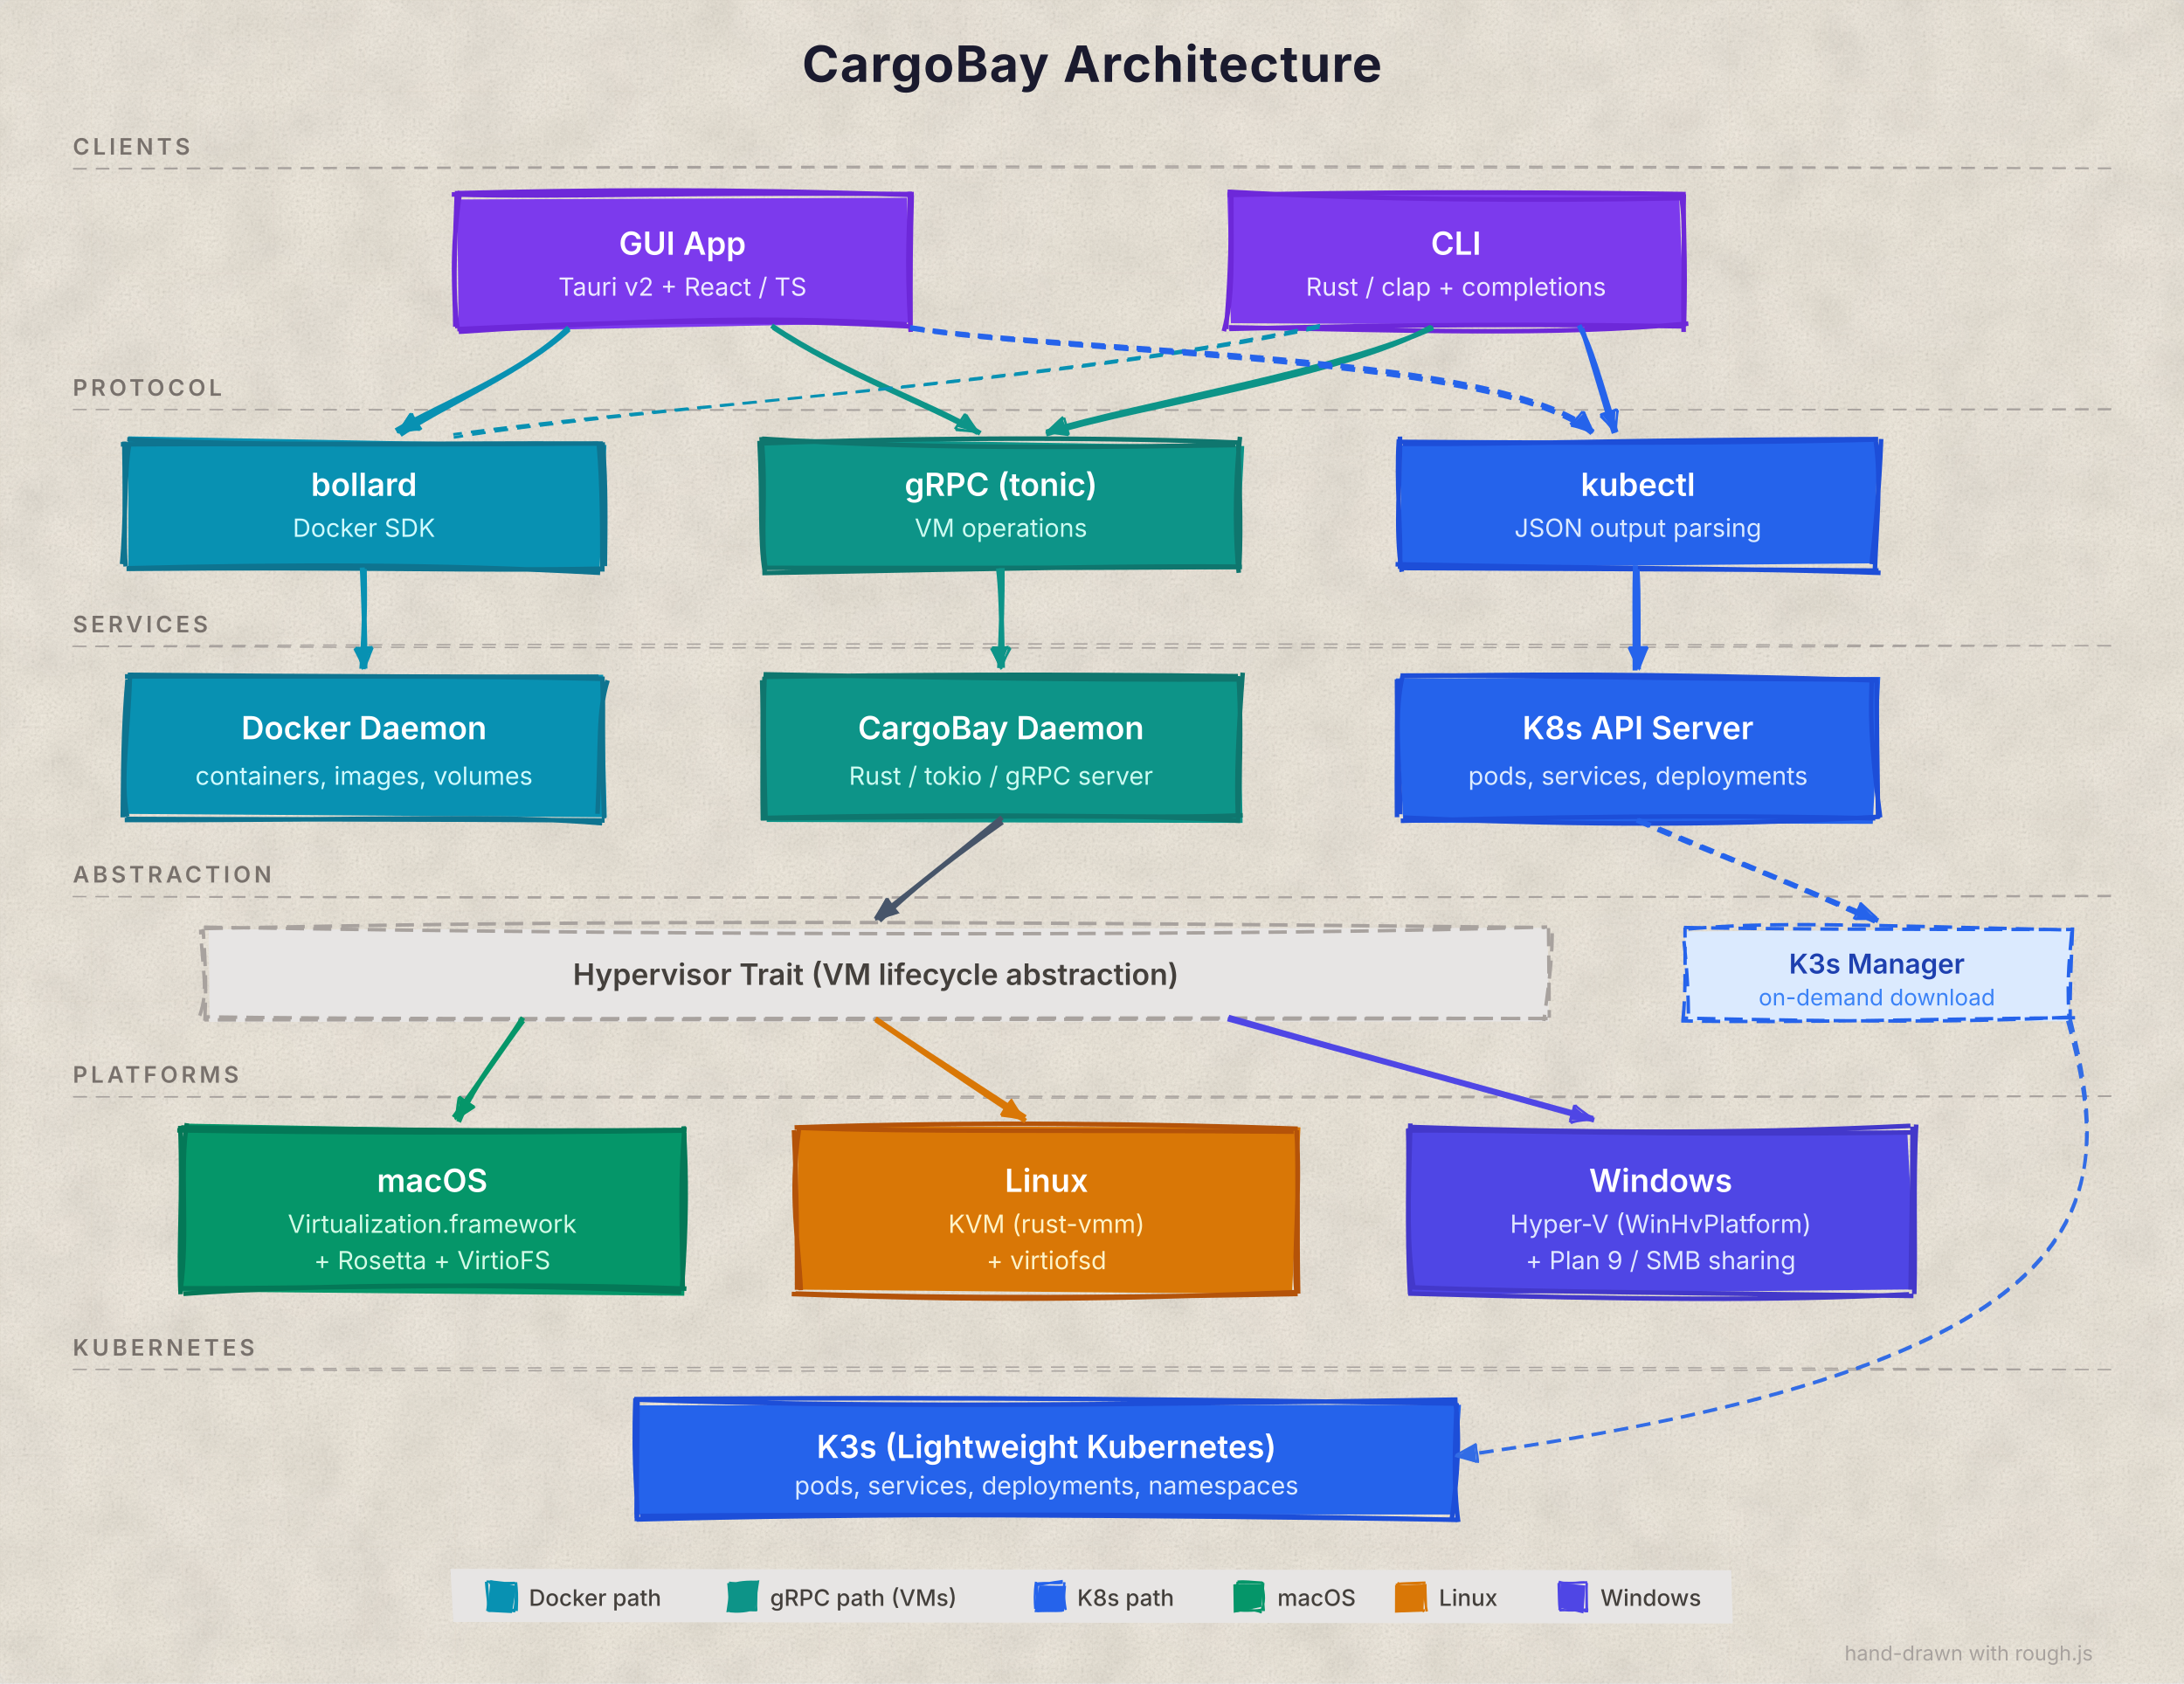
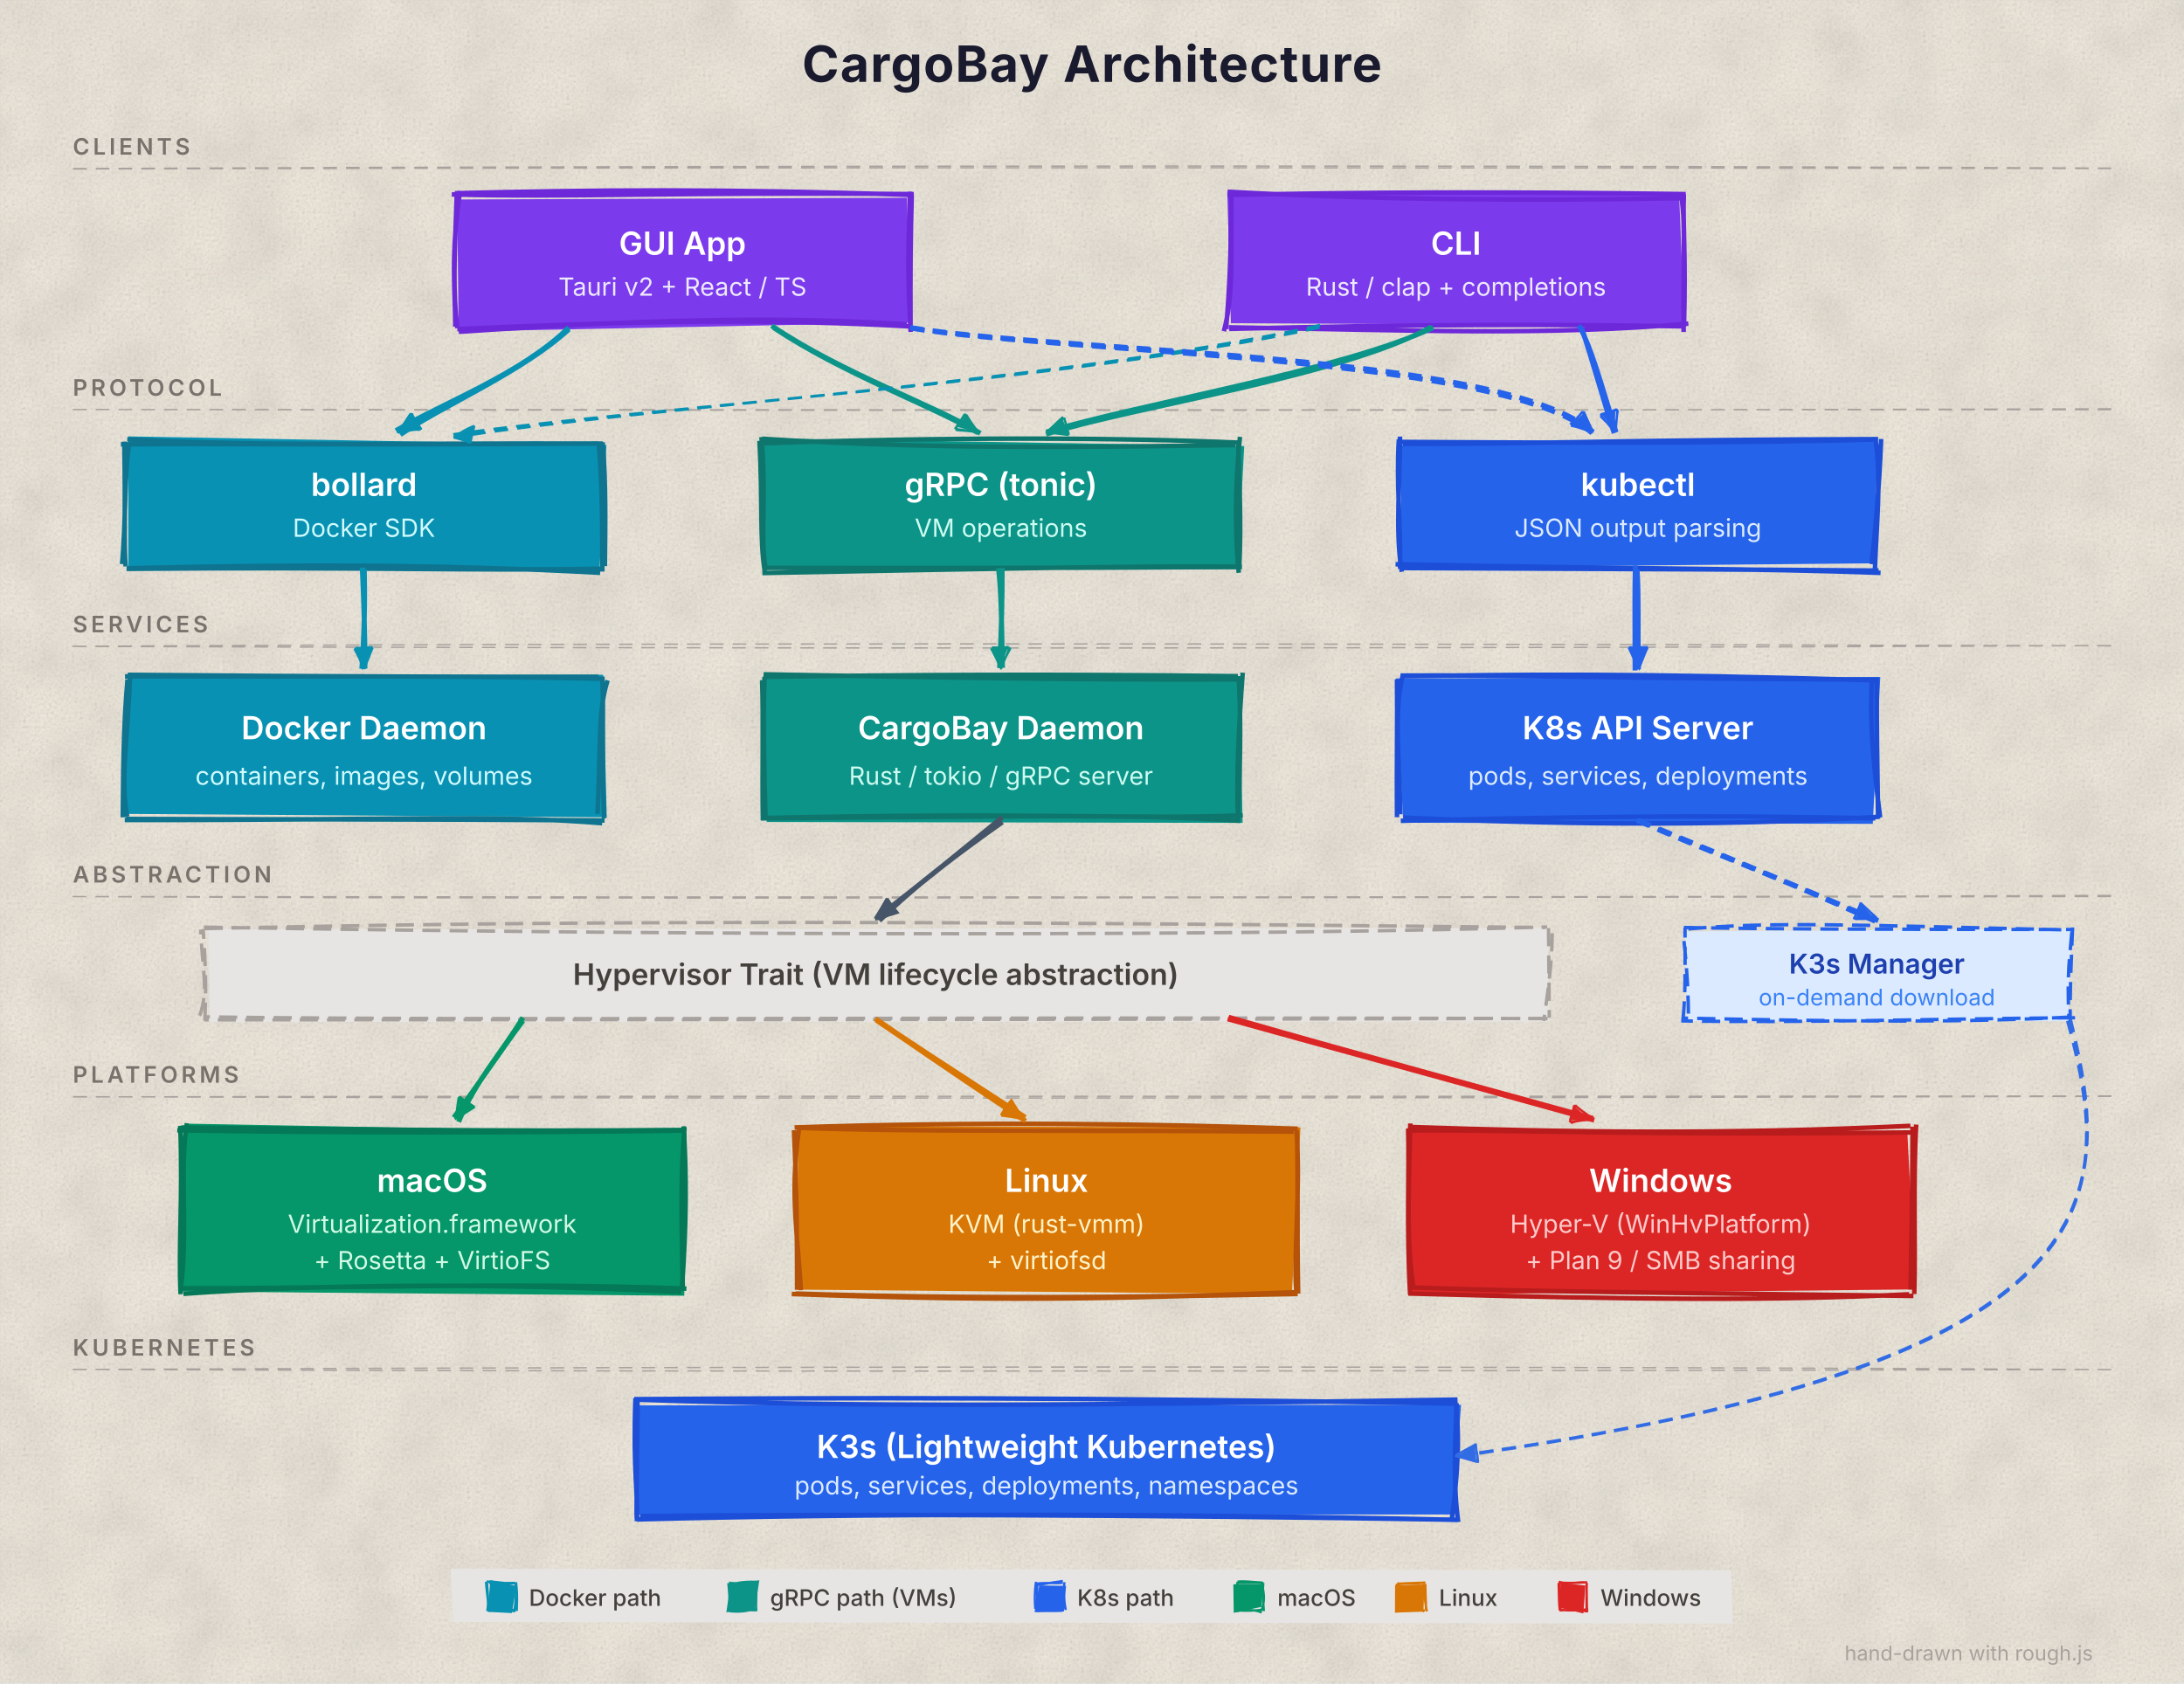
<svg xmlns="http://www.w3.org/2000/svg" viewBox="0 0 960 740" width="960" height="740">
  <rect width="960" height="740" fill="#f5f0e8" rx="6" />
  <defs>
    <pattern id="grid" width="40" height="40" patternUnits="userSpaceOnUse">
      <path d="M 40 0 L 0 0 0 40" fill="none" stroke="#d6cfc3" stroke-width="0.5" />
    </pattern>
    <filter id="paper-texture" x="0" y="0" width="100%" height="100%">
      <feTurbulence type="fractalNoise" baseFrequency="0.04" numOctaves="5" stitchTiles="stitch" seed="2" result="coarse" />
      <feTurbulence type="fractalNoise" baseFrequency="0.8" numOctaves="4" stitchTiles="stitch" seed="7" result="fine" />
      <feMerge result="combined">
        <feMergeNode in="coarse" />
        <feMergeNode in="fine" />
      </feMerge>
      <feColorMatrix type="saturate" values="0" in="combined" result="gray" />
      <feBlend in="SourceGraphic" in2="gray" mode="multiply" />
    </filter>
    <filter id="paper-stain" x="0" y="0" width="100%" height="100%">
      <feTurbulence type="fractalNoise" baseFrequency="0.015" numOctaves="3" stitchTiles="stitch" seed="12" result="stain" />
      <feColorMatrix type="matrix" values="0 0 0 0 0.85  0 0 0 0 0.78  0 0 0 0 0.65  0 0 0 0.15 0" in="stain" result="tinted" />
      <feBlend in="SourceGraphic" in2="tinted" mode="multiply" />
    </filter>
  </defs>
  <rect width="960" height="740" fill="url(#grid)" opacity="0.3" />
  <rect width="960" height="740" fill="#ede4d3" opacity="0.5" filter="url(#paper-stain)" />
  <rect width="960" height="740" fill="#f5f0e8" opacity="0.35" filter="url(#paper-texture)" />
  <text x="480" y="36" font-family="'Segoe UI', 'Inter', Helvetica, Arial, sans-serif" fill="#1a1a2e" font-size="22" text-anchor="middle" font-weight="700" letter-spacing="0.5">CargoBay Architecture</text>
  <text x="32" y="68" font-family="'Segoe UI', 'Inter', Helvetica, Arial, sans-serif" fill="#78716c" font-size="10" text-anchor="start" font-weight="600" letter-spacing="1.5">CLIENTS</text>
  <g>
    <path d="M32.11 74.308 C360.846 73.436, 689.912 73.759, 928.058 74.103 M32.088 74.115 C366.279 72.617, 700.967 72.709, 927.872 73.922" stroke="#a8a29e" stroke-width="0.6" fill="none" stroke-dasharray="6 4" />
  </g>
  <g>
    <path d="M200.961 87.694 L398.637 86.94 L400.452 141.786 L201.615 145.744" stroke="none" stroke-width="0" fill="#7c3aed" />
    <path d="M198.591 85.471 C248.661 86.936, 296.054 84.331, 401.68 85.335 M199.946 84.954 C260.239 83.465, 318.31 82.926, 399.153 85.656 M399.895 84.206 C400.072 98.798, 398.183 111.177, 400.306 145.93 M400.771 85.861 C400.2 104.721, 400.149 121.569, 400.237 142.979 M398.557 142.587 C352.147 139.673, 300.567 139.278, 201.65 145.865 M400.325 143.515 C343.548 140.411, 288.145 140.576, 201.005 144.704 M200.133 143.677 C200.139 127.849, 197.961 112.917, 202.244 83.901 M201.104 144.274 C198.948 128.441, 199.795 113.219, 200.752 86.222" stroke="#6d28d9" stroke-width="2" fill="none" />
  </g>
  <text x="300" y="112" font-family="'Segoe UI', 'Inter', Helvetica, Arial, sans-serif" fill="#fff" font-size="14" text-anchor="middle" font-weight="600">GUI App</text>
  <text x="300" y="130" font-family="'Segoe UI', 'Inter', Helvetica, Arial, sans-serif" fill="#ede9fe" font-size="11" text-anchor="middle">Tauri v2 + React / TS</text>
  <g>
    <path d="M539.48 84.679 L738.073 85.676 L740.405 143.032 L541.049 142.095" stroke="none" stroke-width="0" fill="#7c3aed" />
    <path d="M539.579 84.292 C606.293 87.984, 673.544 88.346, 738.882 87.135 M539.521 85.733 C599.313 84.48, 659.587 84.193, 740.983 85.33 M739.036 86.291 C741.253 100.564, 739.558 116.689, 740.054 145.941 M740.134 85.389 C739.673 99.576, 741.088 111.277, 740.212 143.548 M742.121 142.263 C681.489 147.757, 619.299 145.158, 540.131 143.913 M739.828 143.464 C679.195 142.464, 618.979 142.617, 540.344 144.593 M537.949 145.592 C542.173 130.145, 541.187 114.563, 541.222 83.916 M538.91 144.642 C540.35 128.706, 541.291 110.209, 541.088 86.247" stroke="#6d28d9" stroke-width="2" fill="none" />
  </g>
  <text x="640" y="112" font-family="'Segoe UI', 'Inter', Helvetica, Arial, sans-serif" fill="#fff" font-size="14" text-anchor="middle" font-weight="600">CLI</text>
  <text x="640" y="130" font-family="'Segoe UI', 'Inter', Helvetica, Arial, sans-serif" fill="#ede9fe" font-size="11" text-anchor="middle">Rust / clap + completions</text>
  <text x="32" y="174" font-family="'Segoe UI', 'Inter', Helvetica, Arial, sans-serif" fill="#78716c" font-size="10" text-anchor="start" font-weight="600" letter-spacing="1.5">PROTOCOL</text>
  <g>
    <path d="M32.101 180.025 C352.722 180.564, 672.803 180.48, 928.184 179.729 M32.053 180.052 C317.725 180.171, 603.448 180.257, 927.918 180.115" stroke="#a8a29e" stroke-width="0.6" fill="none" stroke-dasharray="6 4" />
  </g>
  <g>
    <path d="M56.397 191.856 L266.558 195.639 L263.506 250.369 L56.43 250.152" stroke="none" stroke-width="0" fill="#0891b2" />
    <path d="M53.138 195.353 C104.45 194.92, 151.64 195.775, 263.038 194.97 M55.933 193.153 C118.148 196.42, 179.573 194.714, 265.046 195.015 M263.256 195.811 C264.787 213.505, 264.782 233.802, 264.751 251.284 M264.912 194.47 C266.488 213.28, 266.006 233.488, 265.87 248.886 M263.789 251.827 C193.432 247.967, 126.122 248.119, 55.979 249.843 M264.501 250.02 C210.802 251.104, 158.105 249.132, 55.623 250.096 M53.649 248.005 C55.348 230.368, 54.643 206.44, 56.799 195.515 M55.234 249.029 C54.367 239.133, 55.222 227.326, 54.638 194.134" stroke="#0e7490" stroke-width="2" fill="none" />
  </g>
  <text x="160" y="218" font-family="'Segoe UI', 'Inter', Helvetica, Arial, sans-serif" fill="#fff" font-size="14" text-anchor="middle" font-weight="600">bollard</text>
  <text x="160" y="236" font-family="'Segoe UI', 'Inter', Helvetica, Arial, sans-serif" fill="#cffafe" font-size="11" text-anchor="middle">Docker SDK</text>
  <g>
    <path d="M334.925 192.692 L546.905 196.097 L544.081 250.241 L336.556 250.055" stroke="none" stroke-width="0" fill="#0d9488" />
    <path d="M334.988 192.88 C417.617 198.319, 502.628 196.116, 543.034 195.674 M334.025 194.954 C415.08 191.995, 493.815 192.392, 544.187 194.592 M545.051 192.04 C542.52 215.435, 543.113 239.214, 544.517 251.835 M544.269 194.121 C544.585 210.266, 545.756 229.027, 544.717 249.746 M545.654 249.122 C498.358 248.749, 454.866 249.673, 335.087 251.925 M545.922 249.252 C461.222 249.839, 379.915 249.707, 336.01 249.652 M336.52 249.959 C334.093 235.768, 337.04 217.228, 334.702 192.138 M336.126 251.015 C333.853 235.963, 335.295 222.847, 333.844 193.817" stroke="#0f766e" stroke-width="2" fill="none" />
  </g>
  <text x="440" y="218" font-family="'Segoe UI', 'Inter', Helvetica, Arial, sans-serif" fill="#fff" font-size="14" text-anchor="middle" font-weight="600">gRPC (tonic)</text>
  <text x="440" y="236" font-family="'Segoe UI', 'Inter', Helvetica, Arial, sans-serif" fill="#ccfbf1" font-size="11" text-anchor="middle">VM operations</text>
  <g>
    <path d="M616.058 195.738 L825.375 193.863 L823.769 247.647 L615.588 249.538" stroke="none" stroke-width="0" fill="#2563eb" />
    <path d="M616.626 195.111 C666.381 195.472, 714.393 193.266, 825.55 193.055 M616.059 194.277 C689.939 194.796, 763.437 194.853, 825.294 193.229 M826.875 192.996 C825.985 215.704, 824.201 234.294, 822.673 248.008 M824.531 194.253 C827.002 211.096, 824.793 230.465, 824.144 250.268 M826.627 251.861 C771.479 249.818, 721.117 250.229, 613.43 248.067 M825.746 250.862 C781.288 250.472, 737.584 250.207, 615.477 249.724 M616.172 251.379 C613.054 233.112, 615.665 209.684, 615.364 191.937 M615.419 250.075 C615.801 231.221, 613.662 211.954, 614.892 193.151" stroke="#1d4ed8" stroke-width="2" fill="none" />
  </g>
  <text x="720" y="218" font-family="'Segoe UI', 'Inter', Helvetica, Arial, sans-serif" fill="#fff" font-size="14" text-anchor="middle" font-weight="600">kubectl</text>
  <text x="720" y="236" font-family="'Segoe UI', 'Inter', Helvetica, Arial, sans-serif" fill="#dbeafe" font-size="11" text-anchor="middle">JSON output parsing</text>
  <g>
    <path d="M250 144 C228.909 164.637, 194.434 177.192, 174.039 189.333 M250.049 144.749 C229.773 163.47, 194.523 178.33, 175.943 191.085" stroke="#0891b2" stroke-width="2.2" fill="none" />
  </g>
  <g>
    <path d="M174.829 189.716 L180.053 181.632 L185.052 188.49" stroke="none" stroke-width="0" fill="#0891b2" fill-rule="evenodd" />
    <path d="M174.717 190.392 C176.884 187.411, 179.339 183.834, 180.61 181.827 M175.072 190.184 C176.873 187.568, 178.245 185.127, 180.938 181.719 M181.099 181.727 C181.496 183.534, 182.922 185.482, 185.287 188.842 M180.716 181.883 C182.265 183.896, 183.403 186.145, 184.79 188.424 M184.623 189.002 C181.695 188.492, 179.763 189.806, 175.144 189.638 M185.125 188.585 C182.697 188.87, 180.649 189.043, 175.058 190.14" stroke="#0891b2" stroke-width="1" fill="none" />
  </g>
  <g>
    <path d="M340 144 C370.183 164.166, 409.491 178.342, 429.87 190.252 M339.17 143.185 C370.914 164.606, 411.323 178.23, 430.921 190.511" stroke="#0d9488" stroke-width="2.2" fill="none" />
  </g>
  <g>
    <path d="M430.13 190.314 L420.869 187.699 L425.048 181.927" stroke="none" stroke-width="0" fill="#0d9488" fill-rule="evenodd" />
    <path d="M430.257 190.08 C426.678 189.486, 424.529 189.416, 420.153 189.033 M429.952 189.859 C427.124 189.751, 424.555 189.149, 419.887 188.597 M419.763 188.635 C420.774 187.104, 422.045 184.88, 424.483 182.29 M419.954 188.745 C421.37 186.152, 423.003 183.799, 424.15 181.987 M423.782 182.056 C425.854 184.827, 428.151 188.196, 430.074 189.788 M424.017 181.975 C425.417 183.689, 426.641 185.457, 430.01 190.117" stroke="#0d9488" stroke-width="1" fill="none" />
  </g>
  <g>
    <path d="M580 144 C471.148 167.885, 281.101 179.222, 199.241 190.99 M580.266 142.966 C470.232 167.692, 278.731 179.235, 199.442 192.325" stroke="#0891b2" stroke-width="1.2" fill="none" stroke-dasharray="6 4" />
  </g>
  <g>
+     <path d="M199.4 192.3 L208.5 187.2 L206.8 194.8" stroke="none" stroke-width="0" fill="#0891b2" fill-rule="evenodd" />
+     <path d="M199.4 192.3 C202.5 190.1, 205.3 188.4, 208.5 187.2 M199.4 192.3 C202.5 190.1, 205.3 188.4, 208.5 187.2 M208.5 187.2 C207.9 189.5, 207.2 192.1, 206.8 194.8 M208.5 187.2 C207.9 189.5, 207.2 192.1, 206.8 194.8 M206.8 194.8 C204.8 193.8, 202.1 193.0, 199.4 192.3 M206.8 194.8 C204.8 193.8, 202.1 193.0, 199.4 192.3" stroke="#0891b2" stroke-width="1" fill="none" />
+   </g>
+   <g>
    <path d="M630 144 C590.286 162.81, 499.758 177.802, 459.933 189.966 M629.277 143.69 C590.386 165.279, 499.102 178.508, 459.807 190.863" stroke="#0d9488" stroke-width="2.2" fill="none" />
  </g>
  <g>
    <path d="M460.509 189.886 L467.128 184.388 L469.592 190.438" stroke="none" stroke-width="0" fill="#0d9488" fill-rule="evenodd" />
    <path d="M460.168 189.885 C462.582 187.813, 464.905 185.351, 467.333 183.264 M459.927 189.828 C462.292 188.3, 464.646 186.266, 467.557 183.738 M467.835 183.741 C468.102 185.747, 469.546 188.71, 469.669 191.288 M467.65 183.658 C468.624 186.153, 468.979 188.411, 469.785 191.029 M470.179 190.749 C466.799 190.35, 464.286 190.028, 460.104 190.495 M469.75 191.304 C467.725 190.912, 465.636 190.701, 460.157 190.104" stroke="#0d9488" stroke-width="1" fill="none" />
  </g>
  <g>
    <path d="M400 144 C469.88 155.275, 659.118 154.614, 700.235 189.863 M400.545 144.287 C468.853 155.304, 659.117 156.328, 699.804 190.345" stroke="#2563eb" stroke-width="2.2" fill="none" stroke-dasharray="6 4" />
  </g>
  <g>
    <path d="M700.064 189.415 L690.508 187.23 L696.618 181.074" stroke="none" stroke-width="0" fill="#2563eb" fill-rule="evenodd" />
    <path d="M700.224 190.145 C697.931 189.56, 695.797 188.193, 690.535 187.147 M699.938 190.15 C697.522 189.145, 694.7 188.185, 690.691 186.934 M690.147 186.524 C692.398 184.785, 694.032 183.039, 695.354 181.245 M690.504 186.994 C692.384 185.053, 693.954 182.958, 695.699 180.875 M696.114 180.891 C697.118 183.469, 698.491 186.006, 700.258 190.044 M695.56 180.831 C696.888 183.395, 698.026 185.941, 700.246 189.769" stroke="#2563eb" stroke-width="1" fill="none" />
  </g>
  <g>
    <path d="M694.124 142.993 C699.498 153.552, 702.329 163.917, 710.347 190.075 M695.369 144.595 C699.923 158.092, 703.917 173.001, 709.531 190.435" stroke="#2563eb" stroke-width="2.2" fill="none" />
  </g>
  <g>
    <path d="M709.709 189.432 L704.047 182.105 L710.067 179.905" stroke="none" stroke-width="0" fill="#2563eb" fill-rule="evenodd" />
    <path d="M709.838 190.048 C708.056 187.069, 705.312 184.919, 703.517 182.938 M709.826 190.036 C708.158 187.87, 706.056 185.568, 703.624 182.402 M703.638 182.214 C705.147 181.761, 707.104 180.902, 711.229 180.182 M703.318 182.546 C705.224 182.041, 706.765 181.462, 710.712 179.888 M711.139 180.355 C710.754 182.03, 710.593 184.715, 710.142 190.091 M710.895 180.213 C710.764 184.032, 710.248 187.479, 710.009 190.078" stroke="#2563eb" stroke-width="1" fill="none" />
  </g>
  <text x="32" y="278" font-family="'Segoe UI', 'Inter', Helvetica, Arial, sans-serif" fill="#78716c" font-size="10" text-anchor="start" font-weight="600" letter-spacing="1.5">SERVICES</text>
  <g>
    <path d="M31.804 284.178 C329.977 285.147, 627.11 285.183, 927.957 283.827 M32.035 284.145 C272.536 282.795, 513.099 282.736, 928.009 283.926" stroke="#a8a29e" stroke-width="0.6" fill="none" stroke-dasharray="6 4" />
  </g>
  <g>
    <path d="M57.36 297.136 L265.127 296.652 L266.704 359.291 L54.311 357.8" stroke="none" stroke-width="0" fill="#0891b2" />
    <path d="M56.176 296.689 C138.063 297.427, 219.073 297.622, 263.113 297.562 M54.937 297.361 C130.196 297.531, 205.397 296.927, 265.801 298.44 M267.069 299.106 C262.679 312.961, 264.218 326.591, 262.642 357.784 M264.754 298.367 C265.46 313.333, 264.402 328.617, 265.538 359.734 M264.674 361.933 C218.487 358.012, 173.102 360.659, 54.837 360.504 M265.757 360.719 C182.429 360.022, 101.076 360.314, 55.432 360.038 M55.927 359.01 C52.718 342.96, 56.329 323.971, 57.148 296.232 M53.974 359.321 C54.211 338.809, 54.163 319.876, 56.069 298.665" stroke="#0e7490" stroke-width="2" fill="none" />
  </g>
  <text x="160" y="325" font-family="'Segoe UI', 'Inter', Helvetica, Arial, sans-serif" fill="#fff" font-size="14" text-anchor="middle" font-weight="600">Docker Daemon</text>
  <text x="160" y="345" font-family="'Segoe UI', 'Inter', Helvetica, Arial, sans-serif" fill="#cffafe" font-size="11" text-anchor="middle">containers, images, volumes</text>
  <g>
    <path d="M335.756 297.483 L544.907 297.226 L546.197 361.778 L337.032 361.374" stroke="none" stroke-width="0" fill="#0d9488" />
    <path d="M335.635 296.462 C401.911 297.612, 469.267 299.048, 546.569 298.686 M335.601 297.594 C398.225 296.656, 461.378 296.259, 544.15 297.281 M546.253 295.736 C544.413 320.224, 543.395 342.391, 544.15 358.91 M544.433 297.329 C545.333 312.2, 545.455 329.562, 544.169 361.068 M546.251 358.441 C499.442 360.299, 452.155 356.971, 334.518 359.64 M545.16 360.872 C500.392 357.993, 455.54 358.796, 334.437 359.782 M336.491 359.736 C335.988 340.041, 335.307 316.915, 336.068 297.512 M335.34 360.64 C334.969 337.609, 335.596 317.29, 335.002 299.042" stroke="#0f766e" stroke-width="2" fill="none" />
  </g>
  <text x="440" y="325" font-family="'Segoe UI', 'Inter', Helvetica, Arial, sans-serif" fill="#fff" font-size="14" text-anchor="middle" font-weight="600">CargoBay Daemon</text>
  <text x="440" y="345" font-family="'Segoe UI', 'Inter', Helvetica, Arial, sans-serif" fill="#ccfbf1" font-size="11" text-anchor="middle">Rust / tokio / gRPC server</text>
  <g>
    <path d="M613.6 298.27 L826.494 297.625 L823.188 362.195 L616.822 361.715" stroke="none" stroke-width="0" fill="#2563eb" />
    <path d="M615.939 297.299 C667.126 296.593, 715.633 295.729, 825.298 299.155 M615.613 297.007 C661.355 296.648, 707.177 298.204, 825.851 298.825 M822.779 297.761 C822.308 313.271, 821.913 324.204, 826.427 359.394 M824.91 299.132 C824.921 317.884, 825.17 338.613, 825.526 359.803 M826.199 359.068 C750.645 363.707, 676.204 362.166, 616.97 359.45 M824.307 359.772 C772.412 358.719, 721.471 358.259, 615.713 360.851 M615.509 357.97 C615.236 334.137, 612.429 313.148, 616.723 296.308 M614.066 359.277 C613.857 337.631, 614.296 316.381, 614.06 298.619" stroke="#1d4ed8" stroke-width="2" fill="none" />
  </g>
  <text x="720" y="325" font-family="'Segoe UI', 'Inter', Helvetica, Arial, sans-serif" fill="#fff" font-size="14" text-anchor="middle" font-weight="600">K8s API Server</text>
  <text x="720" y="345" font-family="'Segoe UI', 'Inter', Helvetica, Arial, sans-serif" fill="#dbeafe" font-size="11" text-anchor="middle">pods, services, deployments</text>
  <g>
    <path d="M160.131 250.181 C160.262 260.631, 160.565 270.841, 159.063 294.028 M159.238 249.509 C159.952 264.121, 160.435 280.006, 160.397 293.906" stroke="#0891b2" stroke-width="2.2" fill="none" />
  </g>
  <g>
    <path d="M159.193 294.704 L156.544 284.977 L163.566 284.68" stroke="none" stroke-width="0" fill="#0891b2" fill-rule="evenodd" />
    <path d="M160.033 294.156 C158.873 291.028, 156.912 287.278, 155.83 285.242 M159.755 294.004 C158.495 290.69, 157.09 286.741, 156.035 284.867 M156.277 285.041 C158.079 285.064, 159.411 284.781, 163.672 284.467 M156.3 284.847 C158.553 284.956, 160.721 284.724, 163.802 284.783 M163.468 284.328 C162.707 287.626, 162.211 289.668, 159.697 293.591 M163.773 284.77 C162.491 287.798, 161.183 291.06, 160.152 294.165" stroke="#0891b2" stroke-width="1" fill="none" />
  </g>
  <g>
    <path d="M438.899 249.87 C440.057 259.73, 440.218 270.197, 440.649 293.602 M440.503 249.758 C440.574 262.87, 440.207 276.649, 439.37 293.716" stroke="#0d9488" stroke-width="2.2" fill="none" />
  </g>
  <g>
    <path d="M439.458 293.914 L435.618 285.42 L443.401 283.804" stroke="none" stroke-width="0" fill="#0d9488" fill-rule="evenodd" />
    <path d="M440.284 293.87 C438.267 290.209, 436.804 286.994, 435.612 285.047 M440.224 294.245 C438.889 291.139, 437.857 288.062, 436.191 284.563 M436.035 284.668 C438.876 285.165, 441.976 284.757, 444.072 285.066 M436.081 284.65 C438.644 284.754, 441.113 284.666, 443.945 284.839 M444.169 284.964 C442.675 287.744, 441.126 290.324, 439.901 294.036 M443.679 284.759 C442.93 287.375, 441.68 289.561, 439.897 293.994" stroke="#0d9488" stroke-width="1" fill="none" />
  </g>
  <g>
    <path d="M718.855 248.569 C718.519 259.652, 718.695 268.649, 718.718 294.767 M719.61 250.355 C720.37 262.657, 719.843 275.655, 720.182 294.267" stroke="#2563eb" stroke-width="2.2" fill="none" />
  </g>
  <g>
    <path d="M720.532 294.97 L716.424 284.33 L724.674 284.539" stroke="none" stroke-width="0" fill="#2563eb" fill-rule="evenodd" />
    <path d="M719.928 294.131 C718.521 290.878, 717.383 287.057, 716.564 284.318 M720.113 293.803 C718.724 290.887, 717.41 287.925, 715.902 284.64 M715.967 284.618 C718.912 284.713, 721.189 284.499, 724.265 284.487 M716.104 284.844 C718.355 284.946, 720.943 284.665, 723.974 284.722 M724.126 284.856 C722.328 287.942, 721.688 289.732, 719.674 293.644 M723.669 284.844 C722.715 287.318, 721.917 289.331, 719.993 293.871" stroke="#2563eb" stroke-width="1" fill="none" />
  </g>
  <text x="32" y="388" font-family="'Segoe UI', 'Inter', Helvetica, Arial, sans-serif" fill="#78716c" font-size="10" text-anchor="start" font-weight="600" letter-spacing="1.5">ABSTRACTION</text>
  <g>
    <path d="M31.944 394.168 C374.545 394.477, 717.216 394.512, 928.237 393.682 M31.909 394.158 C216.082 395.155, 400.203 394.911, 928.056 394.135" stroke="#a8a29e" stroke-width="0.6" fill="none" stroke-dasharray="6 4" />
  </g>
  <g>
    <path d="M91.733 408.611 L680.265 407.914 L680.858 449.082 L92.126 449.273" stroke="none" stroke-width="0" fill="#e7e5e4" />
    <path d="M89.982 408.251 C235.58 404.964, 382.036 404.535, 679.134 407.771 M89.637 407.605 C322.74 411.574, 554.614 411.403, 680.043 407.53 M682.3 410.303 C682.291 423.713, 680.209 436.686, 678.6 448.865 M680.657 408.028 C680.827 422.659, 680.928 435.981, 681.019 447.426 M680.271 447.821 C446.226 446.927, 211.726 448.793, 90.739 447.061 M679.726 447.733 C467.074 448.342, 254.475 448.222, 89.884 448.373 M87.815 446.523 C91.649 435.266, 89.133 427.959, 88.167 408.704 M90.059 448.752 C90.54 437.194, 90.613 426.316, 89.279 408.459" stroke="#a8a29e" stroke-width="1.5" fill="none" stroke-dasharray="8 4" />
  </g>
  <text x="385" y="433" font-family="'Segoe UI', 'Inter', Helvetica, Arial, sans-serif" fill="#44403c" font-size="13" text-anchor="middle" font-weight="600">Hypervisor Trait  (VM lifecycle abstraction)</text>
  <g>
    <path d="M740.625 409.528 L910.608 408.28 L909.301 448.951 L741.408 448.958" stroke="none" stroke-width="0" fill="#dbeafe" />
    <path d="M742.131 408.416 C777.455 405.155, 815.322 406.626, 908.613 408.826 M740.155 407.756 C780.31 408.537, 818.755 408.553, 910.329 408.657 M910.698 409.743 C909.905 420.029, 908.46 427.641, 909.443 447.448 M911.007 407.729 C910.637 419.405, 909.795 433.042, 909.99 448.995 M912.119 447.44 C849.078 447.865, 793.363 449.812, 739.003 448.826 M909.979 447.148 C863.532 449.599, 814.57 449.189, 739.469 447.599 M742.167 445.633 C742.061 439.779, 741.96 428.673, 739.811 410.034 M739.776 448.193 C740.962 436.537, 740.684 425.54, 740.665 407.813" stroke="#2563eb" stroke-width="1.5" fill="none" stroke-dasharray="8 4" />
  </g>
  <text x="825" y="428" font-family="'Segoe UI', 'Inter', Helvetica, Arial, sans-serif" fill="#1e40af" font-size="12" text-anchor="middle" font-weight="600">K3s Manager</text>
  <text x="825" y="442" font-family="'Segoe UI', 'Inter', Helvetica, Arial, sans-serif" fill="#3b82f6" font-size="10" text-anchor="middle">on-demand download</text>
  <g>
    <path d="M440.594 361.388 C422.458 374.252, 403.15 388.407, 386.51 404.75 M440.464 359.389 C424.193 372.765, 408.008 386.043, 385.285 403.696" stroke="#475569" stroke-width="2.2" fill="none" />
  </g>
  <g>
    <path d="M384.029 403.753 L389.411 394.923 L395.51 401.508" stroke="none" stroke-width="0" fill="#475569" fill-rule="evenodd" />
    <path d="M384.694 403.858 C386.228 401.797, 387.956 398.852, 390.065 394.893 M384.908 403.94 C386.102 401.766, 387.782 398.912, 389.757 395.093 M390.052 394.928 C391.274 397.303, 393.586 399.789, 394.4 401.312 M389.668 395.139 C390.932 396.959, 392.407 398.576, 394.563 401.259 M394.426 400.836 C391.426 401.981, 389.409 403.366, 384.666 404.254 M394.527 401.233 C391.249 402.472, 388.075 403.059, 385.012 403.905" stroke="#475569" stroke-width="1" fill="none" />
  </g>
  <g>
    <path d="M719.463 360.606 C749.883 374.127, 777.618 383.743, 824.278 405.018 M720.022 360.6 C761.058 377.602, 802.4 394.84, 825.589 404.783" stroke="#2563eb" stroke-width="2.2" fill="none" stroke-dasharray="6 4" />
  </g>
  <g>
    <path d="M824.689 404.535 L815.709 404.072 L817.809 397.29" stroke="none" stroke-width="0" fill="#2563eb" fill-rule="evenodd" />
    <path d="M824.617 404.36 C822.418 403.767, 819.469 403.986, 815.409 404.033 M825.063 403.809 C822.301 403.917, 819.31 404.027, 815.056 403.826 M814.813 403.952 C816.415 401.479, 817.252 398.9, 817.915 396.811 M814.949 404.187 C815.938 401.644, 816.773 399.471, 817.959 396.938 M817.592 396.93 C819.769 399.111, 822.066 400.831, 824.98 403.615 M817.773 396.922 C820.326 399.271, 822.816 401.55, 824.799 403.89" stroke="#2563eb" stroke-width="1" fill="none" />
  </g>
  <text x="32" y="476" font-family="'Segoe UI', 'Inter', Helvetica, Arial, sans-serif" fill="#78716c" font-size="10" text-anchor="start" font-weight="600" letter-spacing="1.5">PLATFORMS</text>
  <g>
    <path d="M32.289 482.255 C271.682 481.709, 510.94 482.208, 928.155 481.844 M32.078 482.156 C293.876 482.979, 555.535 482.933, 927.947 482.008" stroke="#a8a29e" stroke-width="0.6" fill="none" stroke-dasharray="6 4" />
  </g>
  <g>
    <path d="M81.91 493.997 L301.811 498.074 L300.779 569.663 L78.482 567.784" stroke="none" stroke-width="0" fill="#059669" />
    <path d="M77.924 496.936 C148.056 497.992, 216.654 498.173, 300.524 497.054 M79.688 495.688 C147.962 496.27, 214.986 497.588, 300.419 496.775 M300.912 495.459 C299.076 517.279, 299.521 532.974, 300.111 565.64 M300.505 495.158 C301.821 517.392, 301.811 537.31, 299.702 567.192 M301.715 566.539 C220.227 563.469, 139.758 566.736, 79.437 566.362 M299.413 568.107 C220.456 563.956, 140.277 564.528, 80.623 568.81 M79.319 567.432 C82.905 541.942, 78.77 513.834, 82.157 493.813 M79.39 568.991 C78.375 547.487, 80.393 528.146, 79.244 494.966" stroke="#047857" stroke-width="2" fill="none" />
  </g>
  <text x="190" y="524" font-family="'Segoe UI', 'Inter', Helvetica, Arial, sans-serif" fill="#fff" font-size="14" text-anchor="middle" font-weight="600">macOS</text>
  <text x="190" y="542" font-family="'Segoe UI', 'Inter', Helvetica, Arial, sans-serif" fill="#d1fae5" font-size="11" text-anchor="middle">Virtualization.framework</text>
  <text x="190" y="558" font-family="'Segoe UI', 'Inter', Helvetica, Arial, sans-serif" fill="#d1fae5" font-size="11" text-anchor="middle">+ Rosetta + VirtioFS</text>
  <g>
    <path d="M350.76 495.149 L571.636 495.615 L567.88 568.934 L350.533 566.962" stroke="none" stroke-width="0" fill="#d97706" />
    <path d="M350.671 495.818 C405.583 497.829, 466.693 496.647, 568.642 497.522 M349.265 495.671 C427.541 493.023, 506.541 493.999, 570.423 496.228 M569.91 497.444 C571.75 523.454, 568.451 553.411, 569.814 567.487 M570.048 496.924 C570.721 516.342, 570.015 539, 570.61 568.722 M569.742 568.09 C507.972 570.34, 449.617 572.756, 348.021 568.887 M570.395 568.878 C497.699 570.335, 425.707 571.173, 349.68 568.687 M352.004 567.216 C351.006 545.432, 346.944 525.637, 351.172 496.574 M350.374 567.034 C350.361 546.112, 350.218 523.926, 349.01 496.859" stroke="#b45309" stroke-width="2" fill="none" />
  </g>
  <text x="460" y="524" font-family="'Segoe UI', 'Inter', Helvetica, Arial, sans-serif" fill="#fff" font-size="14" text-anchor="middle" font-weight="600">Linux</text>
  <text x="460" y="542" font-family="'Segoe UI', 'Inter', Helvetica, Arial, sans-serif" fill="#fef3c7" font-size="11" text-anchor="middle">KVM (rust-vmm)</text>
  <text x="460" y="558" font-family="'Segoe UI', 'Inter', Helvetica, Arial, sans-serif" fill="#fef3c7" font-size="11" text-anchor="middle">+ virtiofsd</text>
  <g>
-     <path d="M619.246 496.098 L838.37 497.222 L841.903 566.872 L619.228 569.17" stroke="none" stroke-width="0" fill="#4f46e5" />
-     <path d="M618.359 497.015 C667.189 496.62, 718.611 499.296, 840.236 497.876 M619.88 495.456 C689.82 497.851, 759.109 498.781, 839.76 494.963 M842.287 494.397 C840.888 518.745, 842.068 546.786, 841.433 568.922 M840.688 495.297 C840.647 523.492, 840.013 549.408, 839.831 566.931 M841.079 569.742 C758.441 568.566, 674.991 568.109, 620.299 565.959 M839.157 569.02 C780.158 571.912, 720.747 571.472, 618.99 568.679 M621.379 566.545 C618.412 547.321, 618.927 530.984, 619.926 493.912 M619.828 568.964 C618.19 539.739, 619.545 512.51, 618.957 496.196" stroke="#4338ca" stroke-width="2" fill="none" />
+     <path d="M619.246 496.098 L838.37 497.222 L841.903 566.872 L619.228 569.17" stroke="none" stroke-width="0" fill="#dc2626" />
+     <path d="M618.359 497.015 C667.189 496.62, 718.611 499.296, 840.236 497.876 M619.88 495.456 C689.82 497.851, 759.109 498.781, 839.76 494.963 M842.287 494.397 C840.888 518.745, 842.068 546.786, 841.433 568.922 M840.688 495.297 C840.647 523.492, 840.013 549.408, 839.831 566.931 M841.079 569.742 C758.441 568.566, 674.991 568.109, 620.299 565.959 M839.157 569.02 C780.158 571.912, 720.747 571.472, 618.99 568.679 M621.379 566.545 C618.412 547.321, 618.927 530.984, 619.926 493.912 M619.828 568.964 C618.19 539.739, 619.545 512.51, 618.957 496.196" stroke="#b91c1c" stroke-width="2" fill="none" />
  </g>
  <text x="730" y="524" font-family="'Segoe UI', 'Inter', Helvetica, Arial, sans-serif" fill="#fff" font-size="14" text-anchor="middle" font-weight="600">Windows</text>
-   <text x="730" y="542" font-family="'Segoe UI', 'Inter', Helvetica, Arial, sans-serif" fill="#e0e7ff" font-size="11" text-anchor="middle">Hyper-V (WinHvPlatform)</text>
-   <text x="730" y="558" font-family="'Segoe UI', 'Inter', Helvetica, Arial, sans-serif" fill="#e0e7ff" font-size="11" text-anchor="middle">+ Plan 9 / SMB sharing</text>
+   <text x="730" y="542" font-family="'Segoe UI', 'Inter', Helvetica, Arial, sans-serif" fill="#fecaca" font-size="11" text-anchor="middle">Hyper-V (WinHvPlatform)</text>
+   <text x="730" y="558" font-family="'Segoe UI', 'Inter', Helvetica, Arial, sans-serif" fill="#fecaca" font-size="11" text-anchor="middle">+ Plan 9 / SMB sharing</text>
  <g>
    <path d="M229.864 447.358 C220.357 463.067, 208.9 475.22, 201.572 493.212 M229.89 448.722 C220.719 460.986, 212.325 473.876, 199.508 491.314" stroke="#059669" stroke-width="2.2" fill="none" />
  </g>
  <g>
    <path d="M200.9 492.22 L202.318 481.942 L209.115 486.613" stroke="none" stroke-width="0" fill="#059669" fill-rule="evenodd" />
    <path d="M200.198 492.057 C200.893 489.683, 200.836 486.926, 201.657 482.416 M200.156 491.837 C200.63 489.302, 201.288 486.043, 202.093 482.007 M201.757 482.237 C203.808 483.817, 205.771 485.013, 208.083 486.396 M201.912 482.009 C203.267 483.403, 204.882 484.383, 208.429 486.54 M208.166 486.843 C206.255 487.948, 204.424 489.606, 200.241 491.827 M208.525 486.717 C205.356 488.681, 202.324 490.766, 199.906 492.019" stroke="#059669" stroke-width="1" fill="none" />
  </g>
  <g>
    <path d="M385.03 448.405 C398.658 457.499, 411.196 466.591, 450.818 492.867 M384.795 447.82 C398.495 457.449, 411.42 465.646, 450.666 491.254" stroke="#d97706" stroke-width="2.2" fill="none" />
  </g>
  <g>
    <path d="M450.918 492.528 L440.484 489.913 L444.212 483.347" stroke="none" stroke-width="0" fill="#d97706" fill-rule="evenodd" />
    <path d="M449.878 492.066 C446.534 491.124, 442.659 490.763, 440.071 490.442 M450.119 491.99 C447.131 491.57, 444.12 490.89, 440.277 490.117 M439.966 490.339 C440.968 488.608, 441.93 486.595, 444.843 483.349 M440.081 490.048 C442.035 487.777, 443.564 485.282, 444.511 483.777 M444.375 483.249 C446.553 487.089, 448.275 489.692, 450.312 492.007 M444.571 483.572 C446.294 486.869, 448.654 489.877, 450.128 491.97" stroke="#d97706" stroke-width="1" fill="none" />
  </g>
  <g>
-     <path d="M540.012 447.207 C602.066 465.039, 663.009 481.314, 700.288 491.733 M539.651 447.938 C580.395 459.281, 619.482 469.838, 700.746 492.456" stroke="#4f46e5" stroke-width="2.2" fill="none" />
-   </g>
-   <g>
-     <path d="M699.225 492.559 L689.621 492.403 L691.61 486.041" stroke="none" stroke-width="0" fill="#4f46e5" fill-rule="evenodd" />
-     <path d="M699.919 491.759 C696.364 492.832, 692.695 492.537, 690.461 493.801 M700.044 492.199 C696.977 492.45, 693.52 492.668, 690.101 493.242 M689.948 493.393 C690.875 491.575, 691.216 490.326, 692.239 485.722 M690.222 493.136 C690.729 491.174, 691.406 488.805, 691.984 485.969 M692.366 485.832 C693.907 487.574, 696.521 489.067, 699.963 491.713 M692.336 485.999 C695.139 488.12, 698.084 490.566, 700.014 492.225" stroke="#4f46e5" stroke-width="1" fill="none" />
+     <path d="M540.012 447.207 C602.066 465.039, 663.009 481.314, 700.288 491.733 M539.651 447.938 C580.395 459.281, 619.482 469.838, 700.746 492.456" stroke="#dc2626" stroke-width="2.2" fill="none" />
+   </g>
+   <g>
+     <path d="M699.225 492.559 L689.621 492.403 L691.61 486.041" stroke="none" stroke-width="0" fill="#dc2626" fill-rule="evenodd" />
+     <path d="M699.919 491.759 C696.364 492.832, 692.695 492.537, 690.461 493.801 M700.044 492.199 C696.977 492.45, 693.52 492.668, 690.101 493.242 M689.948 493.393 C690.875 491.575, 691.216 490.326, 692.239 485.722 M690.222 493.136 C690.729 491.174, 691.406 488.805, 691.984 485.969 M692.366 485.832 C693.907 487.574, 696.521 489.067, 699.963 491.713 M692.336 485.999 C695.139 488.12, 698.084 490.566, 700.014 492.225" stroke="#dc2626" stroke-width="1" fill="none" />
  </g>
  <text x="32" y="596" font-family="'Segoe UI', 'Inter', Helvetica, Arial, sans-serif" fill="#78716c" font-size="10" text-anchor="start" font-weight="600" letter-spacing="1.5">KUBERNETES</text>
  <g>
    <path d="M32.197 602.03 C237.428 602.852, 443.353 603.184, 928.014 602.096 M31.942 602.087 C346.025 600.697, 660.189 600.554, 927.953 602.137" stroke="#a8a29e" stroke-width="0.6" fill="none" stroke-dasharray="6 4" />
  </g>
  <g>
    <path d="M279.984 617.852 L642.202 617.599 L638.721 665.828 L278.935 665.837" stroke="none" stroke-width="0" fill="#2563eb" />
    <path d="M278.785 615.132 C375.068 614.492, 471.643 614.233, 638.96 617.064 M279.291 615.331 C375.406 618.64, 471.961 618.003, 640.663 615.317 M639.578 615.451 C642.024 631.088, 640.514 649.848, 638.177 667.706 M640.281 616.87 C639.638 635.272, 638.647 652.518, 640.999 669.132 M640.649 668.148 C503.527 665.886, 367.816 665.631, 281.327 666.495 M640.097 668.195 C507.283 665.12, 376.474 665.396, 279.819 668.014 M279.925 668.797 C280.644 657.102, 278.175 647.841, 279.327 614.699 M279.866 667.495 C279.765 649.431, 280.176 632.868, 280.214 616.015" stroke="#1d4ed8" stroke-width="2" fill="none" />
  </g>
  <text x="460" y="641" font-family="'Segoe UI', 'Inter', Helvetica, Arial, sans-serif" fill="#fff" font-size="14" text-anchor="middle" font-weight="600">K3s (Lightweight Kubernetes)</text>
  <text x="460" y="657" font-family="'Segoe UI', 'Inter', Helvetica, Arial, sans-serif" fill="#dbeafe" font-size="11" text-anchor="middle">pods, services, deployments, namespaces</text>
  <g>
    <path d="M910 448 C930.151 529.345, 929.318 600.081, 639.461 640.351 M908.877 448.765 C930.735 528.905, 930.034 600.112, 640.64 640.103" stroke="#326ce5" stroke-width="1.5" fill="none" stroke-dasharray="6 4" />
  </g>
  <g>
    <path d="M640.807 640.246 L648.183 634.765 L649.002 643.17" stroke="none" stroke-width="0" fill="#326ce5" fill-rule="evenodd" />
    <path d="M640.199 639.564 C642.068 638.527, 644.471 637.667, 649.016 634.756 M640.046 639.814 C643.082 637.938, 646.62 636.2, 648.58 635.031 M648.205 635.142 C649.116 637.026, 649.45 640.149, 649.699 642.743 M648.725 634.887 C648.809 637.609, 649.399 640.269, 649.549 642.756 M650.105 642.739 C647.483 642.384, 645.085 641.37, 639.553 640.055 M649.702 642.666 C647.36 641.919, 644.711 641.174, 639.78 639.762" stroke="#326ce5" stroke-width="1" fill="none" />
  </g>
  <g>
    <path d="M198.017 689.731 L760.969 690.329 L761.653 713.758 L199.245 713.114" stroke="none" stroke-width="0" fill="#e7e5e4" />
  </g>
  <g>
    <path d="M215.553 694.682 L226.992 697.25 L224.997 709.173 L214.331 708.622" stroke="none" stroke-width="0" fill="#0891b2" />
    <path d="M213.859 695.328 C219.251 695.23, 222.698 696.572, 226.679 695.981 M214.899 695.893 C218.018 695.883, 221.987 696.055, 226.188 695.895 M226.852 695.621 C227.164 699.001, 227.457 700.928, 227.125 708.266 M226.643 696.143 C226.882 699.78, 226.835 704.151, 226.051 708.118 M226.632 707.908 C220.962 707.106, 216.723 707.93, 214.951 708.15 M226.513 708.434 C222.621 707.574, 219.347 708.156, 214.401 707.543 M214.148 708.282 C215.02 704.095, 214.099 702.401, 213.635 695.395 M214.889 707.671 C214.515 705.503, 214.675 703.239, 214.058 695.889" stroke="#0891b2" stroke-width="1" fill="none" />
  </g>
  <text x="232.5" y="706" font-family="'Segoe UI', 'Inter', Helvetica, Arial, sans-serif" fill="#44403c" font-size="10" text-anchor="start" font-weight="500">Docker path</text>
  <g>
    <path d="M321.027 696.675 L333.78 694.722 L331.781 707.606 L319.274 708.834" stroke="none" stroke-width="0" fill="#0d9488" />
    <path d="M319.751 696.895 C323.661 696.014, 326.213 695.232, 332.243 695.422 M320.419 695.8 C323.859 696.392, 326.56 695.701, 332.439 696.236 M332.395 695.596 C332.167 698.792, 332.036 701.875, 332.454 708.101 M332.475 695.607 C332.55 700.484, 332.3 705.002, 332.292 708.376 M331.826 707.411 C330.067 707.585, 327.307 708.991, 320.767 708.367 M332.687 707.946 C328.672 707.949, 324.635 707.823, 320.023 707.589 M321.213 707.703 C320.138 703.89, 321.386 700.32, 321.1 696.556 M320.665 708.205 C320.856 704.945, 320.728 702.595, 320.167 695.99" stroke="#0d9488" stroke-width="1" fill="none" />
  </g>
  <text x="338.5" y="706" font-family="'Segoe UI', 'Inter', Helvetica, Arial, sans-serif" fill="#44403c" font-size="10" text-anchor="start" font-weight="500">gRPC path (VMs)</text>
  <g>
    <path d="M456.812 697.012 L468.6 697.21 L467.647 708.458 L454.734 708.776" stroke="none" stroke-width="0" fill="#2563eb" />
    <path d="M455.183 696.842 C457.39 696.845, 461.819 695.719, 467.16 695.062 M455.08 696.277 C459.96 695.596, 465.032 696.31, 467.17 695.829 M467.923 695.59 C467.235 699.609, 467.846 704.376, 468.45 707.818 M467.791 696.337 C467.419 700.864, 467.784 705.41, 467.137 708.109 M467.246 708.049 C465.373 707.433, 462.064 707.697, 456.295 707.135 M467.056 708.118 C463.104 708.416, 458.103 707.846, 455.85 708.292 M455.063 707.316 C454.864 704.343, 454.615 700.497, 455.383 695.415 M455.881 707.715 C455.966 703.732, 455.909 699.4, 455.901 696.196" stroke="#2563eb" stroke-width="1" fill="none" />
  </g>
  <text x="473.5" y="706" font-family="'Segoe UI', 'Inter', Helvetica, Arial, sans-serif" fill="#44403c" font-size="10" text-anchor="start" font-weight="500">K8s path</text>
  <g>
    <path d="M542.13 696.59 L555.317 696.441 L554.482 706.424 L542.303 709.067" stroke="none" stroke-width="0" fill="#059669" />
    <path d="M543.967 695.355 C547.317 694.997, 549.783 695.519, 554.918 695.762 M543.45 695.89 C546.756 696.081, 550.248 695.751, 555.389 695.962 M554.739 695.574 C555.116 699.552, 556.515 702.504, 554.551 707.906 M555.309 695.91 C555.015 698.945, 555.053 702.693, 555.538 708.285 M554.588 708.95 C551.127 707.195, 546.008 708.046, 543.443 708.22 M555.699 707.602 C551.77 708.094, 547.809 708.39, 543.682 707.906 M543.505 707.668 C544.163 702.813, 542.942 698.605, 544.129 695.53 M543.552 708.356 C543.668 705.041, 543.745 703.239, 543.076 696.456" stroke="#059669" stroke-width="1" fill="none" />
  </g>
  <text x="561.5" y="706" font-family="'Segoe UI', 'Inter', Helvetica, Arial, sans-serif" fill="#44403c" font-size="10" text-anchor="start" font-weight="500">macOS</text>
  <g>
    <path d="M613.212 696.895 L626.162 696.569 L625.676 708.387 L613.167 709.012" stroke="none" stroke-width="0" fill="#d97706" />
    <path d="M613.561 696.803 C617.646 695.498, 622.527 696.536, 625.658 695.798 M614.206 696.356 C616.848 696.017, 618.935 696.1, 626.597 695.756 M625.765 696.348 C626.032 698.302, 626.008 702.456, 627.19 708.463 M626.55 696.383 C626.546 700.986, 626.876 705.396, 626.816 707.579 M626.1 708.437 C623.376 707.056, 621.08 708.241, 613.795 707.277 M626.399 707.943 C623.615 708.32, 620.192 707.878, 614.93 708.35 M613.8 707.363 C614.149 703.806, 613.608 700.117, 614.868 695.635 M614.942 708.452 C614.802 703.45, 614.549 698.812, 614.777 696.357" stroke="#d97706" stroke-width="1" fill="none" />
  </g>
  <text x="632.5" y="706" font-family="'Segoe UI', 'Inter', Helvetica, Arial, sans-serif" fill="#44403c" font-size="10" text-anchor="start" font-weight="500">Linux</text>
  <g>
-     <path d="M686.081 695.88 L696.891 697.06 L695.987 709.344 L685.223 706.76" stroke="none" stroke-width="0" fill="#4f46e5" />
-     <path d="M685.184 695.385 C690.102 696.899, 693.399 695.25, 697.524 695.704 M685.061 695.768 C688.848 695.933, 692.061 696.025, 697.697 695.621 M697.394 696.332 C697.49 698.709, 697.414 702.805, 697.615 708.857 M697.503 695.932 C697.316 700.318, 697.359 705.734, 697.399 707.824 M698.146 707.508 C693.629 707.856, 688.789 708.552, 685.068 707.321 M697.313 708.47 C694.826 707.638, 692.135 707.713, 685.461 707.984 M685.986 708.405 C685.365 702.899, 685.744 700.485, 685.581 695.561 M685.596 707.8 C685.184 704.465, 685.308 701.68, 685.1 695.959" stroke="#4f46e5" stroke-width="1" fill="none" />
+     <path d="M686.081 695.88 L696.891 697.06 L695.987 709.344 L685.223 706.76" stroke="none" stroke-width="0" fill="#dc2626" />
+     <path d="M685.184 695.385 C690.102 696.899, 693.399 695.25, 697.524 695.704 M685.061 695.768 C688.848 695.933, 692.061 696.025, 697.697 695.621 M697.394 696.332 C697.49 698.709, 697.414 702.805, 697.615 708.857 M697.503 695.932 C697.316 700.318, 697.359 705.734, 697.399 707.824 M698.146 707.508 C693.629 707.856, 688.789 708.552, 685.068 707.321 M697.313 708.47 C694.826 707.638, 692.135 707.713, 685.461 707.984 M685.986 708.405 C685.365 702.899, 685.744 700.485, 685.581 695.561 M685.596 707.8 C685.184 704.465, 685.308 701.68, 685.1 695.959" stroke="#dc2626" stroke-width="1" fill="none" />
  </g>
  <text x="703.5" y="706" font-family="'Segoe UI', 'Inter', Helvetica, Arial, sans-serif" fill="#44403c" font-size="10" text-anchor="start" font-weight="500">Windows</text>
  <text x="920" y="730" font-family="'Segoe UI', 'Inter', Helvetica, Arial, sans-serif" fill="#a8a29e" font-size="9" text-anchor="end">hand-drawn with rough.js</text>
</svg>
